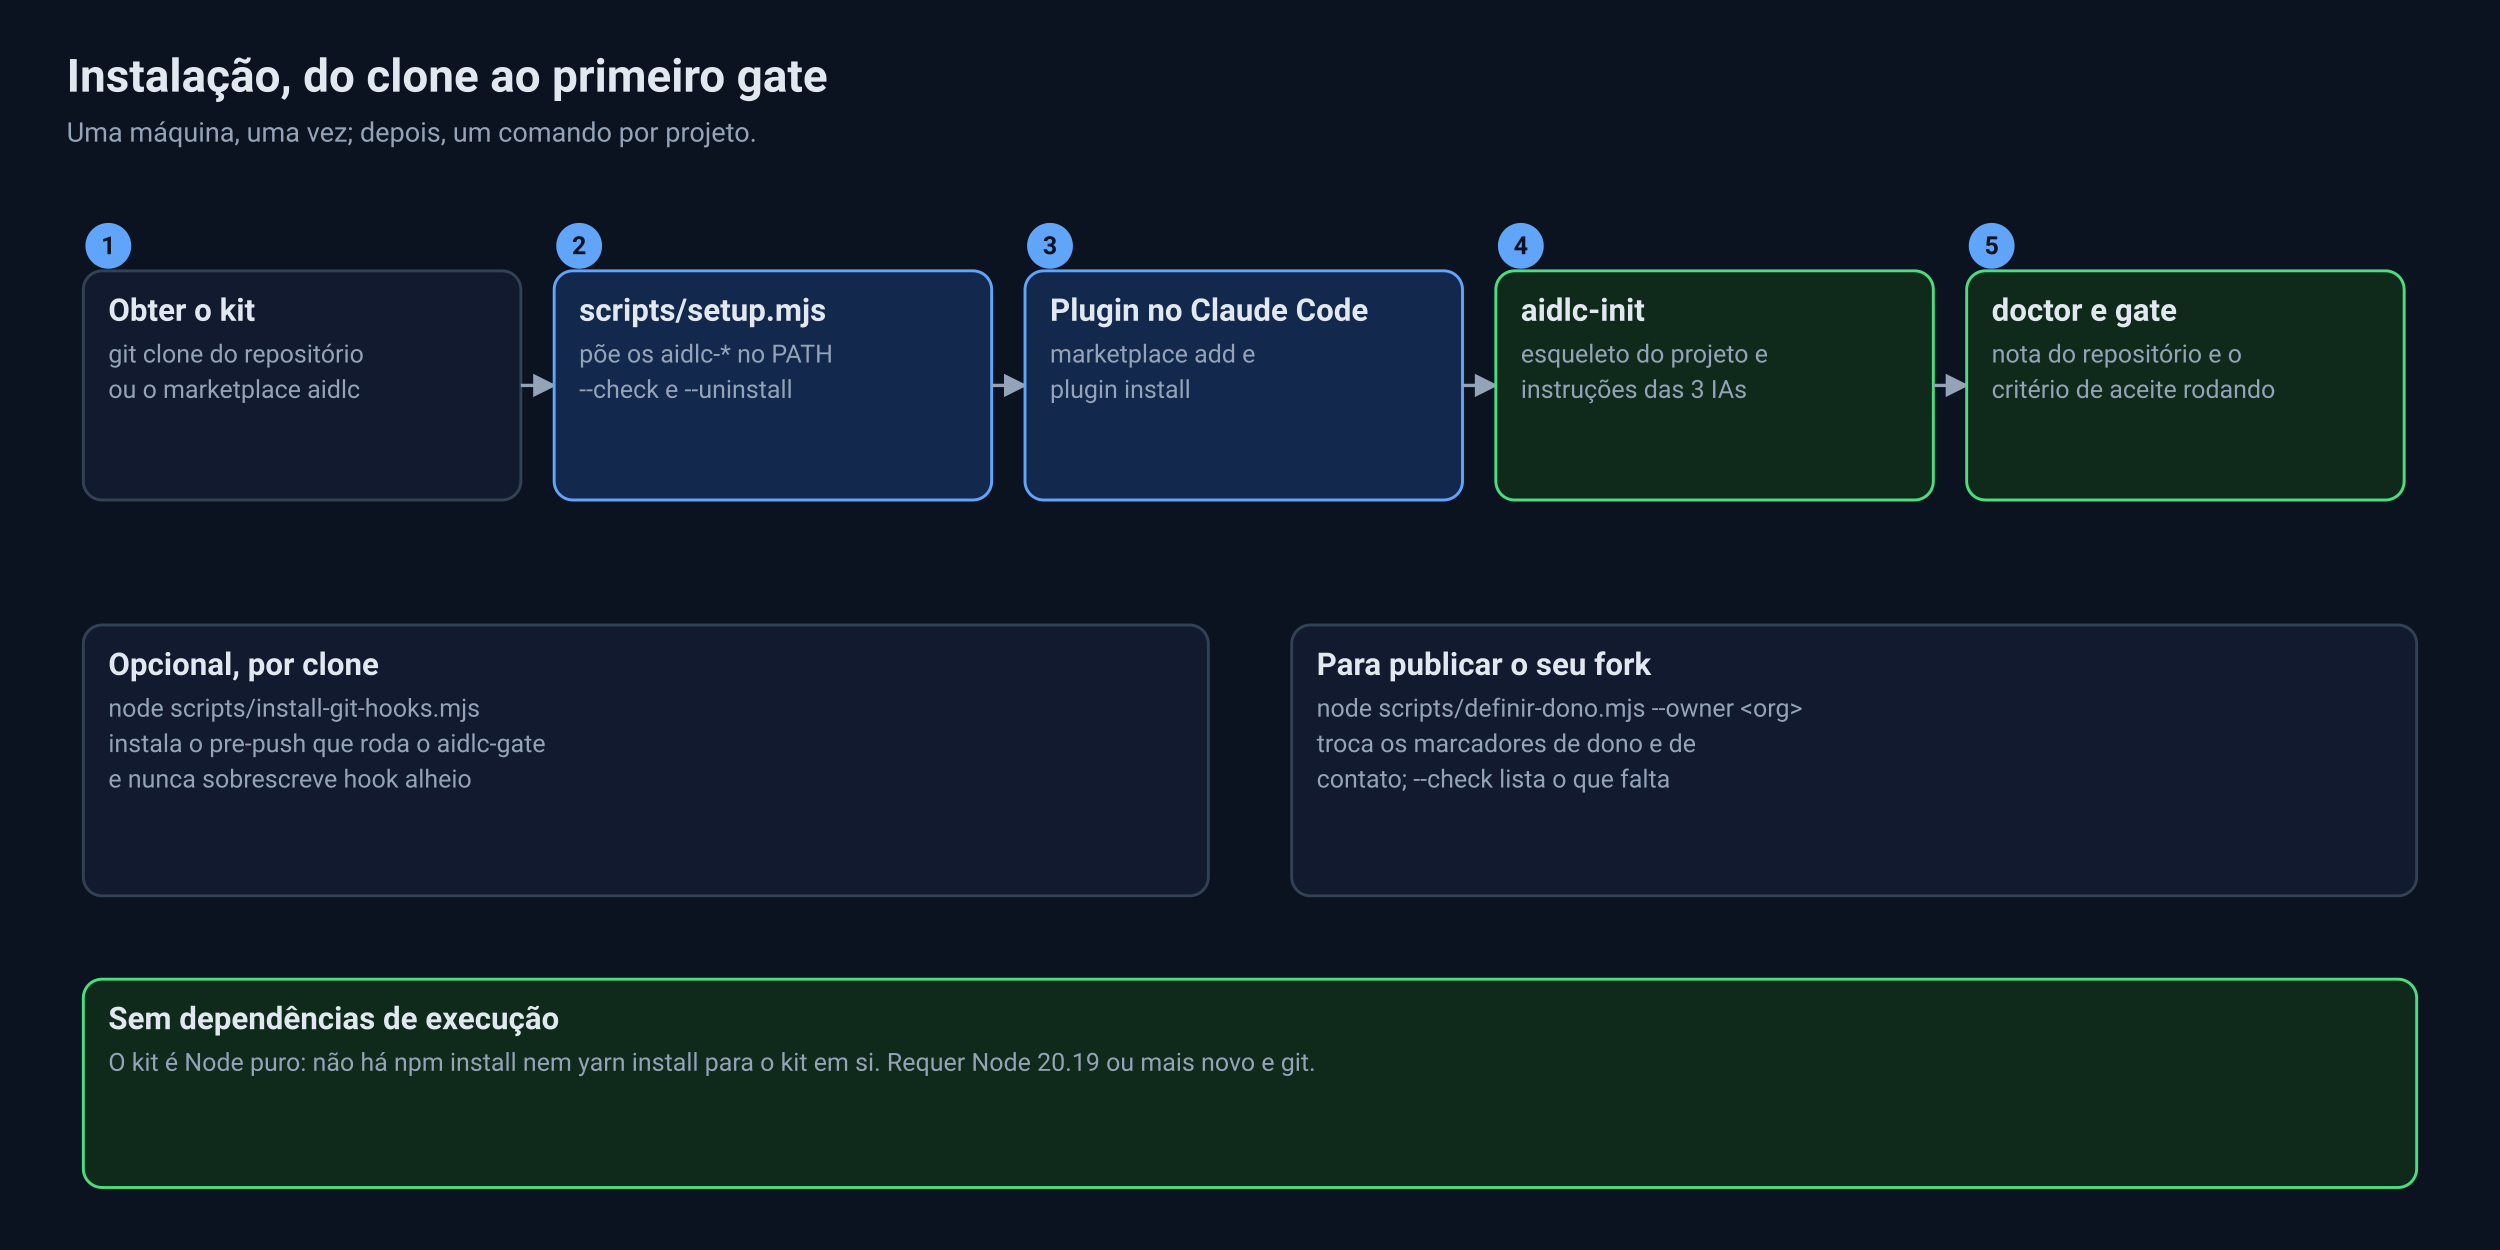
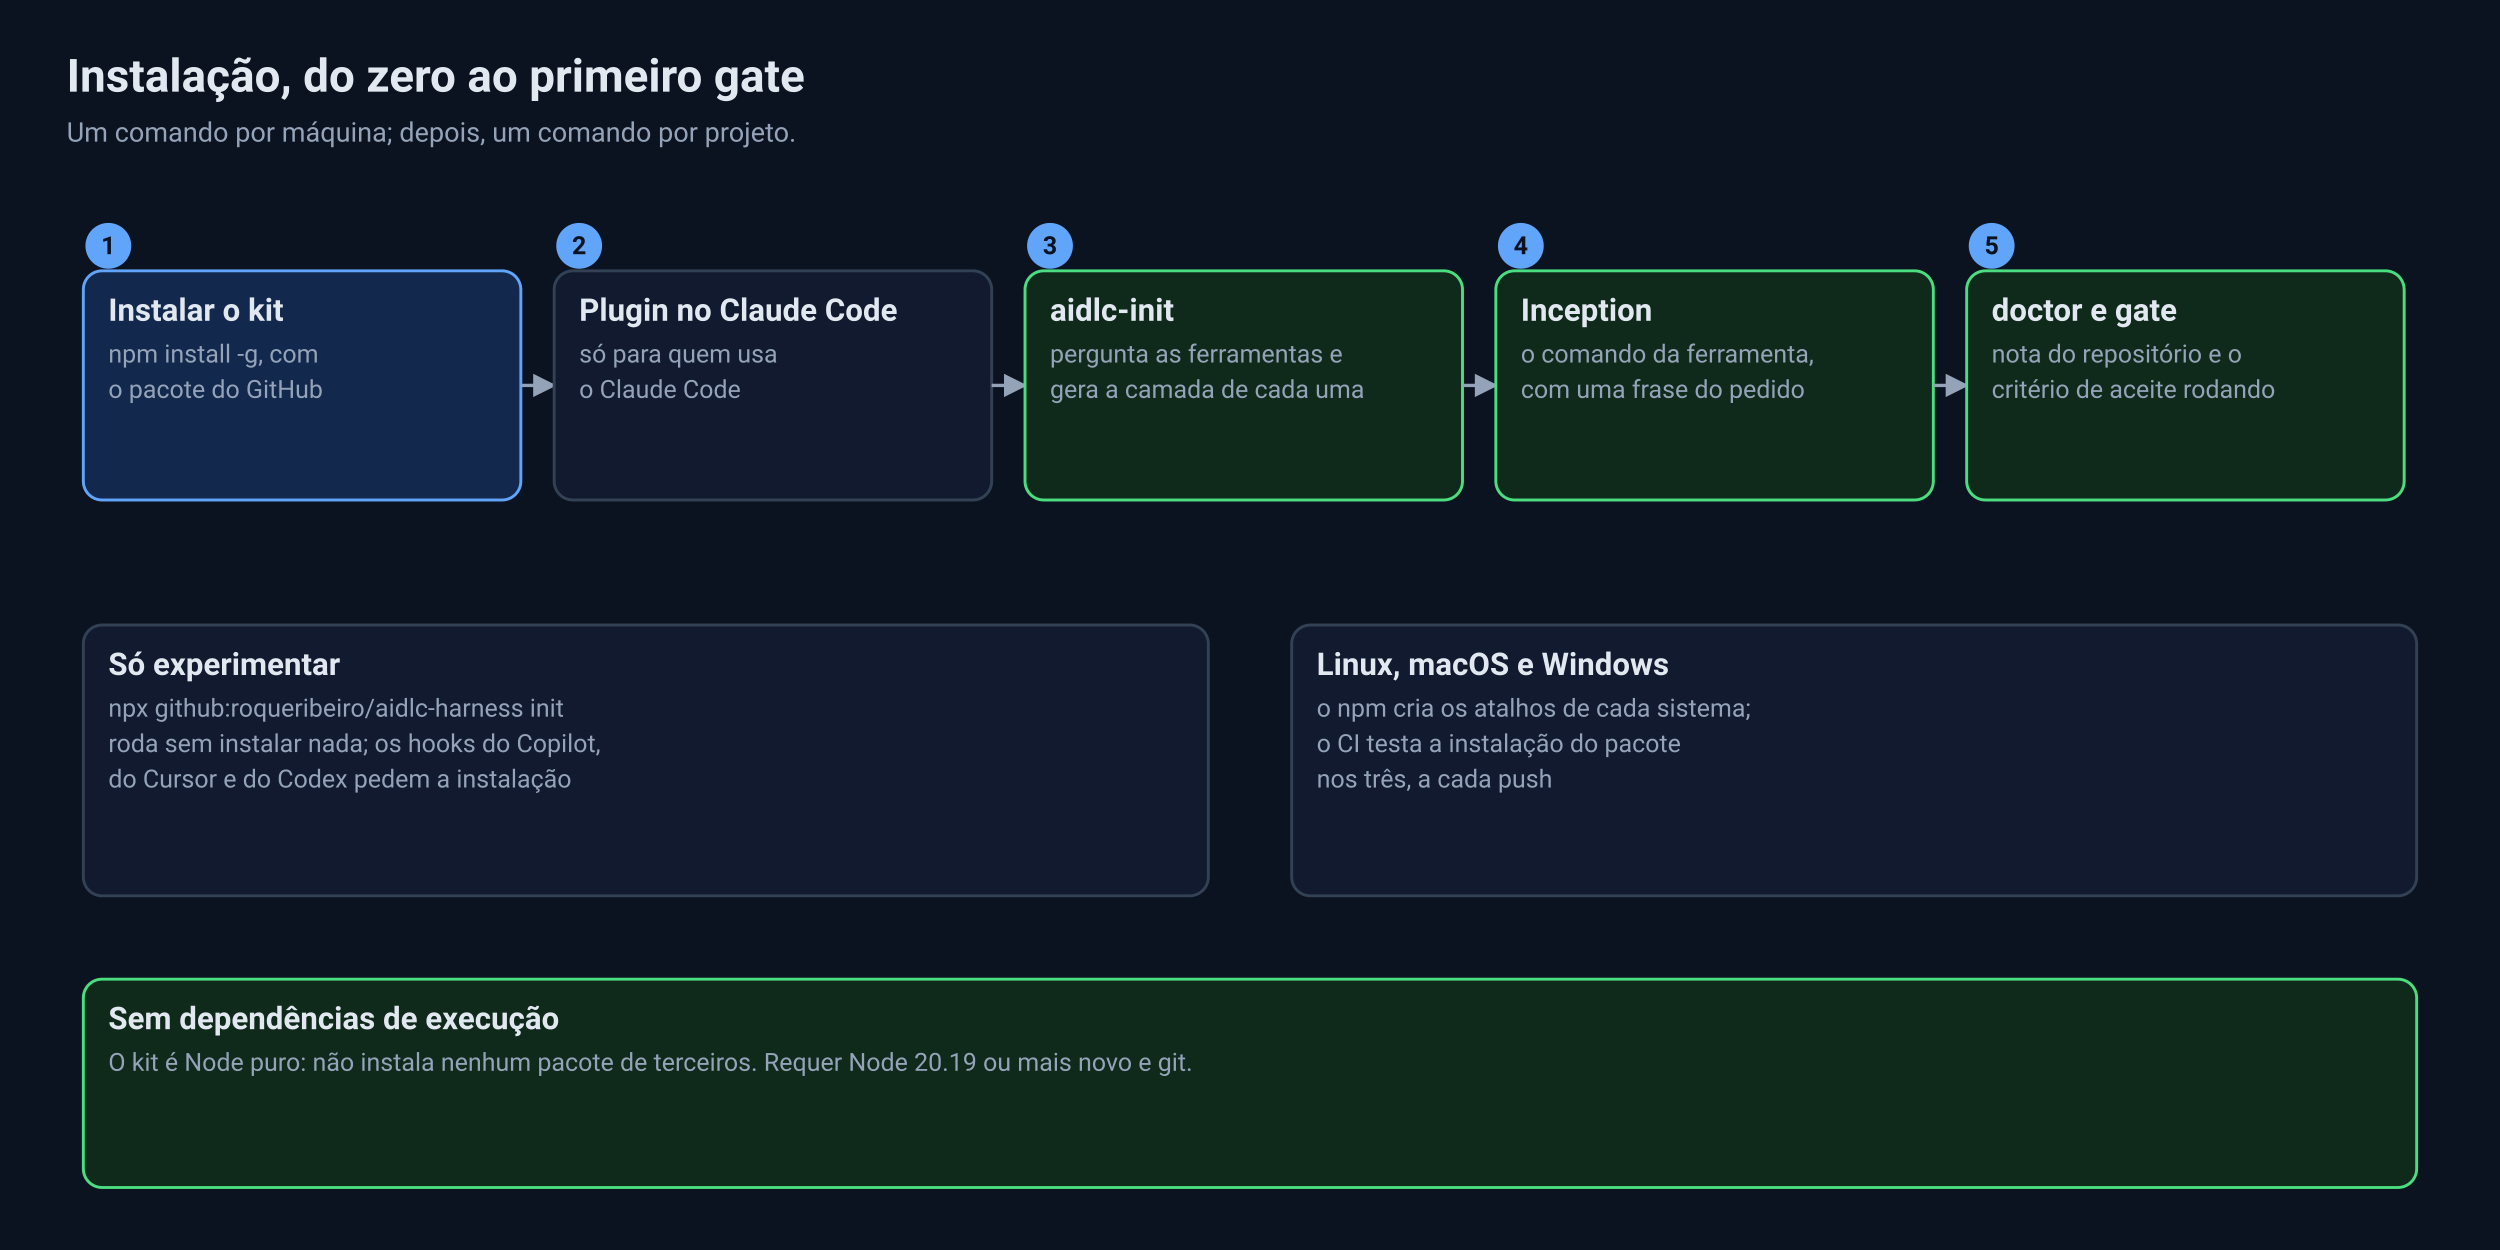
<svg xmlns="http://www.w3.org/2000/svg" viewBox="0 0 1200 600" width="1200" height="600" font-family="system-ui, -apple-system, 'Segoe UI', Roboto, 'Helvetica Neue', Arial, sans-serif" role="img" aria-label="Instalação">
  <rect width="1200" height="600" fill="#0b1220" />
  <defs>
    <marker id="ponta-suave" viewBox="0 0 10 10" refX="9" refY="5" markerWidth="7" markerHeight="7" orient="auto-start-reverse">
      <path d="M0 0L10 5L0 10z" fill="#94a3b8" />
    </marker>
  </defs>
-   <text x="32" y="44" font-size="22" font-weight="700" fill="#e2e8f0">Instalação, do clone ao primeiro gate</text>
-   <text x="32" y="68" font-size="13" fill="#94a3b8">Uma máquina, uma vez; depois, um comando por projeto.</text>
+   <text x="32" y="44" font-size="22" font-weight="700" fill="#e2e8f0">Instalação, do zero ao primeiro gate</text>
+   <text x="32" y="68" font-size="13" fill="#94a3b8">Um comando por máquina; depois, um comando por projeto.</text>
  <g>
-     <rect x="40" y="130" width="210" height="110" rx="9" fill="#111a2e" stroke="#334155" stroke-width="1.4" />
-     <text x="52" y="154" font-size="15" font-weight="700" fill="#e2e8f0">Obter o kit</text>
-     <text x="52" y="174" font-size="12" fill="#94a3b8">git clone do repositório</text>
-     <text x="52" y="191" font-size="12" fill="#94a3b8">ou o marketplace aidlc</text>
+     <rect x="40" y="130" width="210" height="110" rx="9" fill="#13284d" stroke="#60a5fa" stroke-width="1.4" />
+     <text x="52" y="154" font-size="15" font-weight="700" fill="#e2e8f0">Instalar o kit</text>
+     <text x="52" y="174" font-size="12" fill="#94a3b8">npm install -g, com</text>
+     <text x="52" y="191" font-size="12" fill="#94a3b8">o pacote do GitHub</text>
  </g>
  <circle cx="52" cy="118" r="11" fill="#60a5fa" />
  <text x="52" y="122" font-size="12" font-weight="700" text-anchor="middle" fill="#0b1220">1</text>
  <path d="M250 185 L266 185" fill="none" stroke="#94a3b8" stroke-width="1.6" marker-end="url(#ponta-suave)" />
  <g>
-     <rect x="266" y="130" width="210" height="110" rx="9" fill="#13284d" stroke="#60a5fa" stroke-width="1.4" />
-     <text x="278" y="154" font-size="15" font-weight="700" fill="#e2e8f0">scripts/setup.mjs</text>
-     <text x="278" y="174" font-size="12" fill="#94a3b8">põe os aidlc-* no PATH</text>
-     <text x="278" y="191" font-size="12" fill="#94a3b8">--check e --uninstall</text>
+     <rect x="266" y="130" width="210" height="110" rx="9" fill="#111a2e" stroke="#334155" stroke-width="1.4" />
+     <text x="278" y="154" font-size="15" font-weight="700" fill="#e2e8f0">Plugin no Claude Code</text>
+     <text x="278" y="174" font-size="12" fill="#94a3b8">só para quem usa</text>
+     <text x="278" y="191" font-size="12" fill="#94a3b8">o Claude Code</text>
  </g>
  <circle cx="278" cy="118" r="11" fill="#60a5fa" />
  <text x="278" y="122" font-size="12" font-weight="700" text-anchor="middle" fill="#0b1220">2</text>
  <path d="M476 185 L492 185" fill="none" stroke="#94a3b8" stroke-width="1.6" marker-end="url(#ponta-suave)" />
  <g>
-     <rect x="492" y="130" width="210" height="110" rx="9" fill="#13284d" stroke="#60a5fa" stroke-width="1.4" />
-     <text x="504" y="154" font-size="15" font-weight="700" fill="#e2e8f0">Plugin no Claude Code</text>
-     <text x="504" y="174" font-size="12" fill="#94a3b8">marketplace add e</text>
-     <text x="504" y="191" font-size="12" fill="#94a3b8">plugin install</text>
+     <rect x="492" y="130" width="210" height="110" rx="9" fill="#0f2a1b" stroke="#4ade80" stroke-width="1.4" />
+     <text x="504" y="154" font-size="15" font-weight="700" fill="#e2e8f0">aidlc-init</text>
+     <text x="504" y="174" font-size="12" fill="#94a3b8">pergunta as ferramentas e</text>
+     <text x="504" y="191" font-size="12" fill="#94a3b8">gera a camada de cada uma</text>
  </g>
  <circle cx="504" cy="118" r="11" fill="#60a5fa" />
  <text x="504" y="122" font-size="12" font-weight="700" text-anchor="middle" fill="#0b1220">3</text>
  <path d="M702 185 L718 185" fill="none" stroke="#94a3b8" stroke-width="1.6" marker-end="url(#ponta-suave)" />
  <g>
    <rect x="718" y="130" width="210" height="110" rx="9" fill="#0f2a1b" stroke="#4ade80" stroke-width="1.4" />
-     <text x="730" y="154" font-size="15" font-weight="700" fill="#e2e8f0">aidlc-init</text>
-     <text x="730" y="174" font-size="12" fill="#94a3b8">esqueleto do projeto e</text>
-     <text x="730" y="191" font-size="12" fill="#94a3b8">instruções das 3 IAs</text>
+     <text x="730" y="154" font-size="15" font-weight="700" fill="#e2e8f0">Inception</text>
+     <text x="730" y="174" font-size="12" fill="#94a3b8">o comando da ferramenta,</text>
+     <text x="730" y="191" font-size="12" fill="#94a3b8">com uma frase do pedido</text>
  </g>
  <circle cx="730" cy="118" r="11" fill="#60a5fa" />
  <text x="730" y="122" font-size="12" font-weight="700" text-anchor="middle" fill="#0b1220">4</text>
  <path d="M928 185 L944 185" fill="none" stroke="#94a3b8" stroke-width="1.6" marker-end="url(#ponta-suave)" />
  <g>
    <rect x="944" y="130" width="210" height="110" rx="9" fill="#0f2a1b" stroke="#4ade80" stroke-width="1.4" />
    <text x="956" y="154" font-size="15" font-weight="700" fill="#e2e8f0">doctor e gate</text>
    <text x="956" y="174" font-size="12" fill="#94a3b8">nota do repositório e o</text>
    <text x="956" y="191" font-size="12" fill="#94a3b8">critério de aceite rodando</text>
  </g>
  <circle cx="956" cy="118" r="11" fill="#60a5fa" />
  <text x="956" y="122" font-size="12" font-weight="700" text-anchor="middle" fill="#0b1220">5</text>
  <g>
    <rect x="40" y="300" width="540" height="130" rx="9" fill="#111a2e" stroke="#334155" stroke-width="1.4" />
-     <text x="52" y="324" font-size="15" font-weight="700" fill="#e2e8f0">Opcional, por clone</text>
-     <text x="52" y="344" font-size="12" fill="#94a3b8">node scripts/install-git-hooks.mjs</text>
-     <text x="52" y="361" font-size="12" fill="#94a3b8">instala o pre-push que roda o aidlc-gate</text>
-     <text x="52" y="378" font-size="12" fill="#94a3b8">e nunca sobrescreve hook alheio</text>
+     <text x="52" y="324" font-size="15" font-weight="700" fill="#e2e8f0">Só experimentar</text>
+     <text x="52" y="344" font-size="12" fill="#94a3b8">npx github:roqueribeiro/aidlc-harness init</text>
+     <text x="52" y="361" font-size="12" fill="#94a3b8">roda sem instalar nada; os hooks do Copilot,</text>
+     <text x="52" y="378" font-size="12" fill="#94a3b8">do Cursor e do Codex pedem a instalação</text>
  </g>
  <g>
    <rect x="620" y="300" width="540" height="130" rx="9" fill="#111a2e" stroke="#334155" stroke-width="1.4" />
-     <text x="632" y="324" font-size="15" font-weight="700" fill="#e2e8f0">Para publicar o seu fork</text>
-     <text x="632" y="344" font-size="12" fill="#94a3b8">node scripts/definir-dono.mjs --owner &lt;org&gt;</text>
-     <text x="632" y="361" font-size="12" fill="#94a3b8">troca os marcadores de dono e de</text>
-     <text x="632" y="378" font-size="12" fill="#94a3b8">contato; --check lista o que falta</text>
+     <text x="632" y="324" font-size="15" font-weight="700" fill="#e2e8f0">Linux, macOS e Windows</text>
+     <text x="632" y="344" font-size="12" fill="#94a3b8">o npm cria os atalhos de cada sistema;</text>
+     <text x="632" y="361" font-size="12" fill="#94a3b8">o CI testa a instalação do pacote</text>
+     <text x="632" y="378" font-size="12" fill="#94a3b8">nos três, a cada push</text>
  </g>
  <g>
    <rect x="40" y="470" width="1120" height="100" rx="9" fill="#0f2a1b" stroke="#4ade80" stroke-width="1.4" />
    <text x="52" y="494" font-size="15" font-weight="700" fill="#e2e8f0">Sem dependências de execução</text>
-     <text x="52" y="514" font-size="12" fill="#94a3b8">O kit é Node puro: não há npm install nem yarn install para o kit em si. Requer Node 20.19 ou mais novo e git.</text>
+     <text x="52" y="514" font-size="12" fill="#94a3b8">O kit é Node puro: não instala nenhum pacote de terceiros. Requer Node 20.19 ou mais novo e git.</text>
  </g>
</svg>
